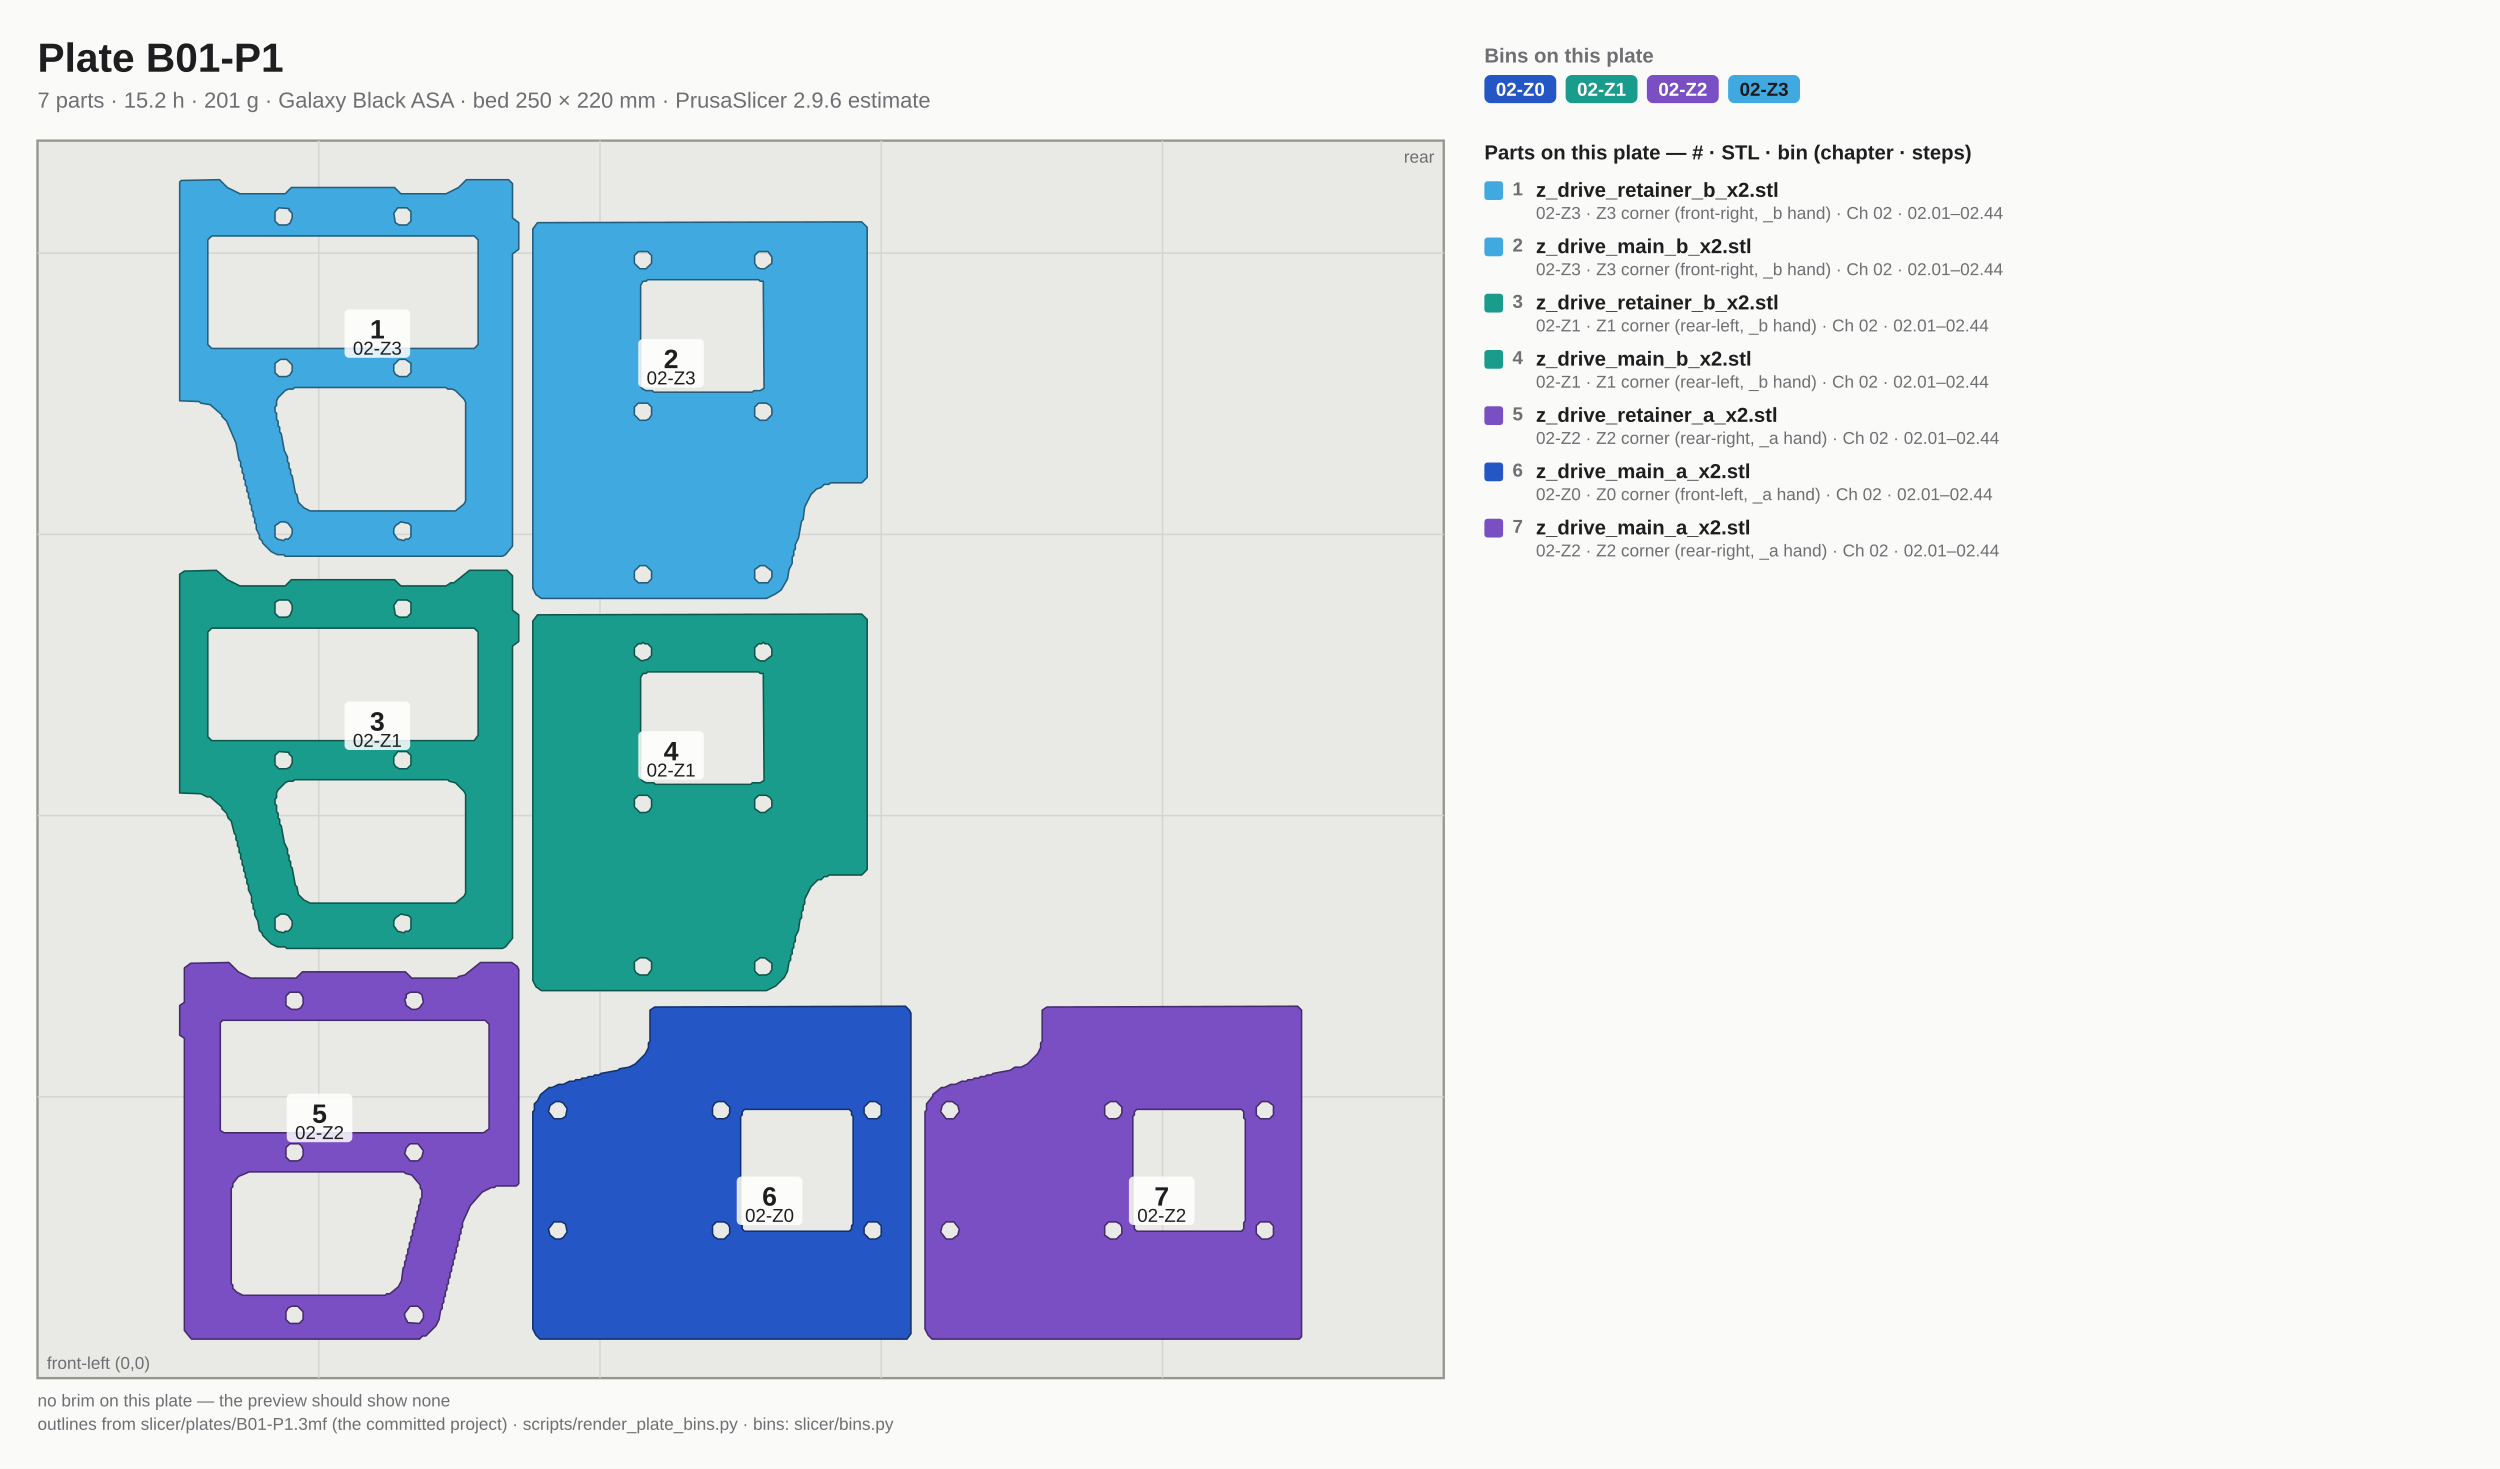
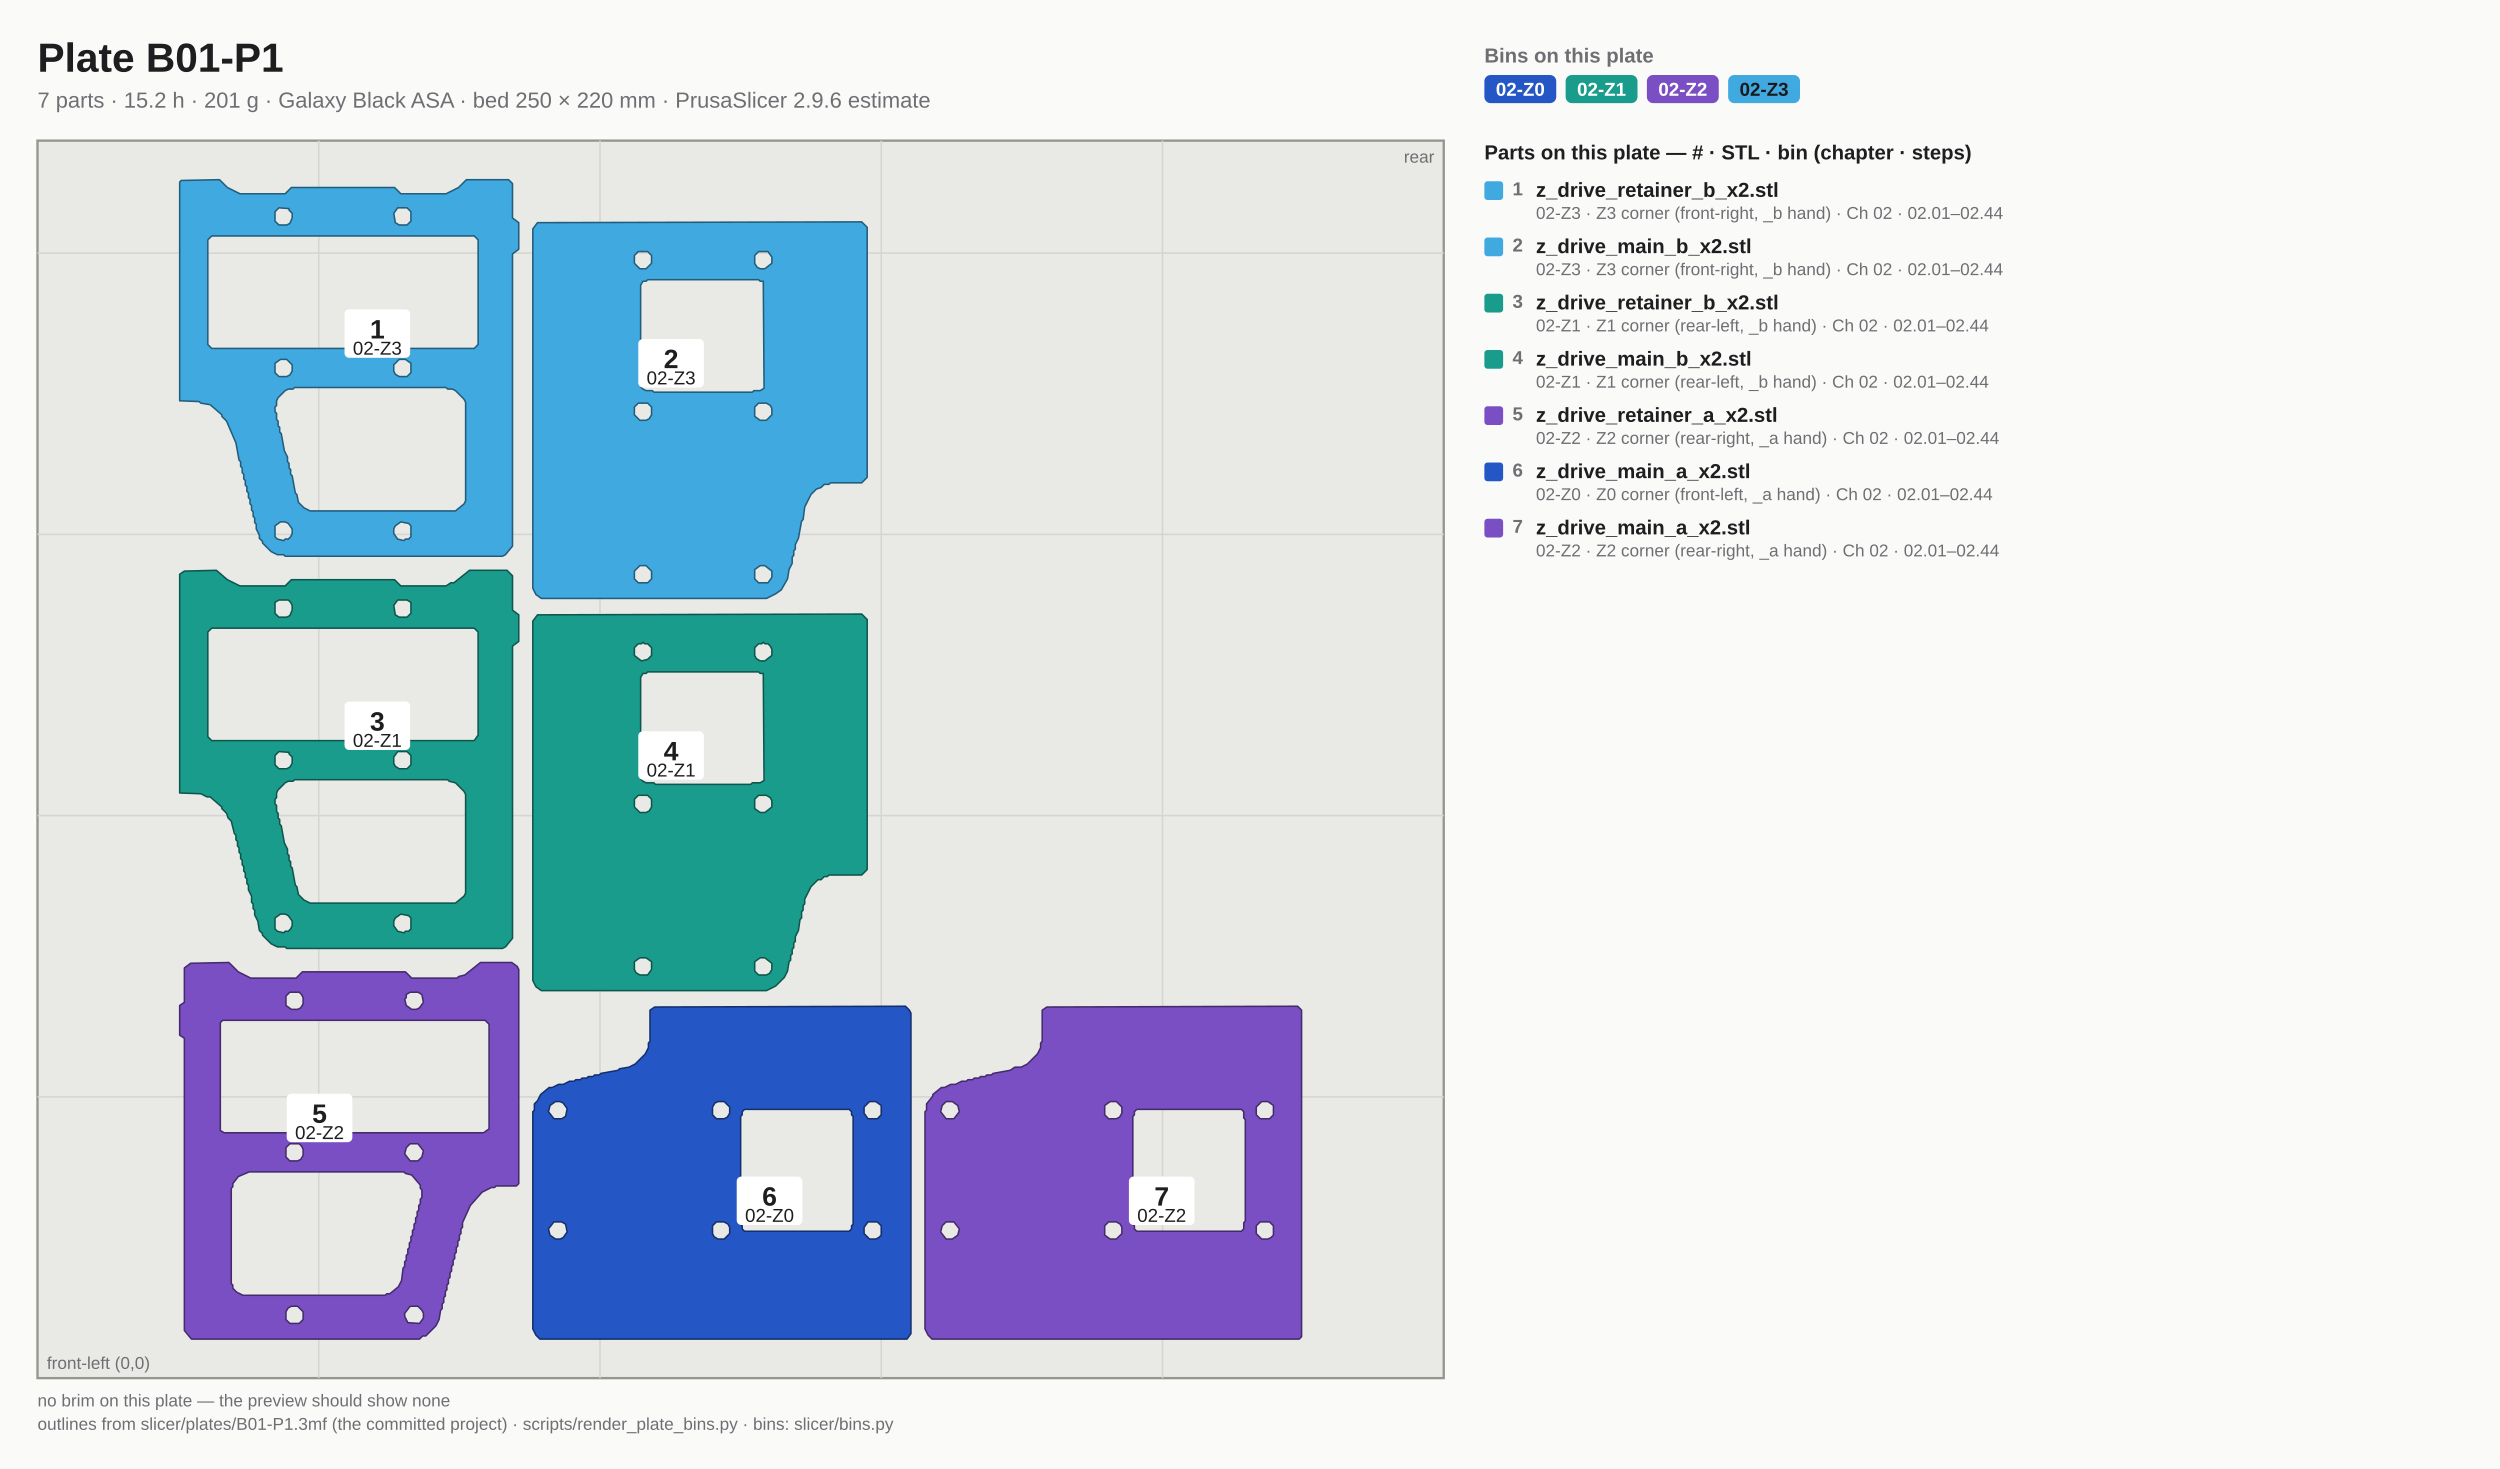
<svg xmlns="http://www.w3.org/2000/svg" width="1600" height="940" viewBox="0 0 1600 940" font-family="Arial, Helvetica, 'DejaVu Sans', sans-serif">
  <rect x="0" y="0" width="1600" height="940" fill="#fafaf9" />
  <text x="24.0" y="45.9" font-size="26" fill="#1e1e20" text-anchor="start" font-weight="bold">Plate B01-P1</text>
  <text x="24.0" y="68.9" font-size="14" fill="#6e6e73" text-anchor="start">7 parts  ·  15.2 h  ·  201 g  ·  Galaxy Black ASA  ·  bed 250 × 220 mm  ·  PrusaSlicer 2.9.6 estimate</text>
  <rect x="24.0" y="90.0" width="900.0" height="792.0" fill="#e9e9e6" stroke="#96968f" stroke-width="1.5" />
  <line x1="204.0" y1="90.0" x2="204.0" y2="882.0" stroke="#d5d5d1" stroke-width="1.0" />
  <line x1="384.0" y1="90.0" x2="384.0" y2="882.0" stroke="#d5d5d1" stroke-width="1.0" />
  <line x1="564.0" y1="90.0" x2="564.0" y2="882.0" stroke="#d5d5d1" stroke-width="1.0" />
  <line x1="744.0" y1="90.0" x2="744.0" y2="882.0" stroke="#d5d5d1" stroke-width="1.0" />
  <line x1="24.0" y1="702.0" x2="924.0" y2="702.0" stroke="#d5d5d1" stroke-width="1.0" />
  <line x1="24.0" y1="522.0" x2="924.0" y2="522.0" stroke="#d5d5d1" stroke-width="1.0" />
  <line x1="24.0" y1="342.0" x2="924.0" y2="342.0" stroke="#d5d5d1" stroke-width="1.0" />
  <line x1="24.0" y1="162.0" x2="924.0" y2="162.0" stroke="#d5d5d1" stroke-width="1.0" />
  <text x="30.0" y="876.1" font-size="11" fill="#6e6e73" text-anchor="start">front-left (0,0)</text>
  <text x="918.0" y="104.1" font-size="11" fill="#6e6e73" text-anchor="end">rear</text>
  <path d="M419.0,644.5 579.5,644.0 582.0,646.5 583.0,648.5 583.0,853.5 580.5,857.0 345.5,857.0 343.0,854.5 341.0,850.5 341.0,711.5 342.0,710.5 342.0,706.5 344.0,704.5 346.0,700.5 351.5,696.0 353.5,696.0 357.5,694.0 360.5,694.0 364.5,692.0 367.5,692.0 368.5,691.0 371.5,691.0 372.5,690.0 375.5,690.0 376.5,689.0 379.5,689.0 380.5,688.0 383.5,688.0 384.5,687.0 395.5,685.0 396.5,684.0 402.5,683.0 406.5,681.0 413.0,674.5 415.0,670.5 415.0,667.5 416.0,666.5 416.0,646.5Z M355.5,705.0 352.0,707.5 351.0,711.5 354.5,716.0 359.5,716.0 362.0,714.5 363.0,709.5 360.5,706.0 358.5,705.0Z M459.5,705.0 457.5,706.0 456.0,708.5 456.0,713.5 458.5,716.0 463.5,716.0 465.5,715.0 467.0,712.5 467.0,708.5 463.5,705.0Z M556.5,705.0 553.0,708.5 553.0,712.5 555.5,716.0 561.5,716.0 564.0,713.5 564.0,707.5 560.5,705.0Z M476.5,710.0 475.0,711.5 475.0,713.5 474.0,714.5 474.0,783.5 475.0,784.5 475.0,786.5 476.5,788.0 543.5,788.0 545.0,786.5 545.0,784.5 546.0,783.5 546.0,714.5 545.0,713.5 545.0,711.5 543.5,710.0Z M354.5,782.0 351.0,786.5 352.0,790.5 355.5,793.0 358.5,793.0 360.5,792.0 363.0,788.5 362.0,783.5 359.5,782.0Z M458.5,782.0 456.0,784.5 456.0,789.5 457.0,791.5 459.5,793.0 463.5,793.0 467.0,789.5 467.0,785.5 466.0,783.5 463.5,782.0Z M555.5,782.0 553.0,785.5 553.0,789.5 556.5,793.0 560.5,793.0 562.5,792.0 564.0,790.5 564.0,784.5 561.5,782.0Z" fill-rule="evenodd" fill="#2457c5" stroke="#14306c" stroke-width="1.0" stroke-linejoin="round" />
  <path d="M670.0,644.5 830.5,644.0 833.0,646.5 833.0,855.5 831.5,857.0 596.5,857.0 594.0,854.5 592.0,850.5 592.0,711.5 593.0,710.5 593.0,706.5 597.0,701.5 597.0,700.5 602.5,696.0 604.5,696.0 608.5,694.0 611.5,694.0 615.5,692.0 618.5,692.0 619.5,691.0 622.5,691.0 623.5,690.0 626.5,690.0 627.5,689.0 630.5,689.0 631.5,688.0 634.5,688.0 635.5,687.0 646.5,685.0 649.5,683.0 653.5,683.0 657.5,681.0 664.0,674.5 666.0,670.5 666.0,667.5 667.0,666.5 667.0,646.5Z M605.5,705.0 603.0,707.5 602.0,711.5 605.5,716.0 610.5,716.0 614.0,711.5 613.0,707.5 609.5,705.0Z M710.5,705.0 707.0,707.5 707.0,713.5 709.5,716.0 714.5,716.0 716.5,715.0 718.0,712.5 718.0,708.5 714.5,705.0Z M807.5,705.0 804.0,708.5 804.0,713.5 806.5,716.0 812.5,716.0 815.0,713.5 815.0,707.5 811.5,705.0Z M727.5,710.0 726.0,711.5 726.0,713.5 725.0,714.5 725.0,783.5 726.0,784.5 726.0,786.5 727.5,788.0 794.5,788.0 796.0,786.5 796.0,782.5 797.0,781.5 797.0,716.5 796.0,715.5 796.0,711.5 794.5,710.0Z M605.5,782.0 603.0,784.5 602.0,788.5 605.5,793.0 609.5,793.0 613.0,790.5 614.0,786.5 610.5,782.0Z M709.5,782.0 707.0,784.5 707.0,790.5 710.5,793.0 714.5,793.0 718.0,789.5 718.0,785.5 717.0,783.5 714.5,782.0Z M806.5,782.0 804.0,784.5 804.0,789.5 807.5,793.0 811.5,793.0 813.5,792.0 815.0,790.5 815.0,784.5 812.5,782.0Z" fill-rule="evenodd" fill="#7b4fc4" stroke="#442b6c" stroke-width="1.0" stroke-linejoin="round" />
  <path d="M344.0,393.5 551.5,393.0 555.0,396.5 555.0,556.5 551.5,560.0 530.5,560.0 529.5,561.0 527.5,561.0 525.5,563.0 523.5,563.0 519.0,567.5 515.0,575.5 515.0,578.5 514.0,579.5 514.0,582.5 513.0,583.5 513.0,587.5 512.0,588.5 511.0,595.5 509.0,599.5 509.0,602.5 508.0,603.5 508.0,606.5 507.0,607.5 507.0,610.5 506.0,611.5 506.0,614.5 505.0,615.5 504.0,621.5 502.0,625.5 496.5,631.0 490.5,634.0 346.5,634.0 343.0,631.5 341.0,627.5 341.0,397.5Z M411.5,411.0 410.5,412.0 408.5,412.0 406.0,414.5 406.0,419.5 410.5,423.0 414.5,422.0 417.0,419.5 417.0,414.5 414.5,412.0 412.5,412.0Z M488.5,411.0 487.5,412.0 485.5,412.0 483.0,414.5 483.0,419.5 484.0,421.5 486.5,423.0 489.5,423.0 494.0,419.5 494.0,415.5 493.0,413.5 491.5,412.0 489.5,412.0Z M414.5,430.0 413.5,431.0 411.5,431.0 410.0,433.5 410.0,498.5 411.5,500.0 413.5,501.0 418.5,501.0 419.5,502.0 480.5,502.0 481.5,501.0 486.5,501.0 489.0,499.5 488.5,431.0 486.5,431.0 485.5,430.0Z M408.5,509.0 406.0,511.5 406.0,516.5 409.5,520.0 413.5,520.0 415.5,519.0 417.0,516.5 417.0,511.5 414.5,509.0Z M485.5,509.0 483.0,511.5 483.0,517.5 486.5,520.0 489.5,520.0 494.0,516.5 494.0,512.5 493.0,510.5 490.5,509.0Z M409.5,613.0 406.0,615.5 406.0,620.5 407.0,622.5 409.5,624.0 414.5,624.0 417.0,620.5 417.0,615.5 413.5,613.0Z M486.5,613.0 483.0,615.5 483.0,621.5 485.5,624.0 490.5,624.0 492.5,623.0 494.0,620.5 494.0,616.5 489.5,613.0Z" fill-rule="evenodd" fill="#1a9c8c" stroke="#0e564d" stroke-width="1.0" stroke-linejoin="round" />
  <path d="M344.0,142.5 551.5,142.0 555.0,145.5 555.0,305.5 551.5,309.0 531.5,309.0 530.5,310.0 527.5,310.0 525.5,312.0 522.5,313.0 519.0,316.5 515.0,324.5 514.0,332.5 513.0,333.5 511.0,344.5 509.0,348.5 509.0,351.5 508.0,352.5 508.0,355.5 507.0,356.5 507.0,360.5 505.0,364.5 504.0,370.5 500.0,377.5 496.5,380.0 490.5,383.0 346.5,383.0 343.0,380.5 341.0,376.5 341.0,146.5Z M408.5,161.0 406.0,163.5 406.0,168.5 409.5,172.0 413.5,172.0 417.0,168.5 417.0,163.5 414.5,161.0Z M485.5,161.0 483.0,163.5 483.0,168.5 484.5,171.0 486.5,172.0 489.5,172.0 494.0,168.5 494.0,164.5 491.5,161.0Z M414.5,179.0 413.5,180.0 411.5,180.0 410.0,182.5 410.0,247.5 411.5,249.0 413.5,250.0 417.5,250.0 418.5,251.0 481.5,251.0 482.5,250.0 486.5,250.0 489.0,248.5 488.5,180.0 486.5,180.0 485.5,179.0Z M408.5,258.0 406.0,260.5 406.0,265.5 409.5,269.0 413.5,269.0 415.5,268.0 417.0,265.5 417.0,260.5 414.5,258.0Z M485.5,258.0 483.0,260.5 483.0,266.5 486.5,269.0 490.5,269.0 494.0,265.5 494.0,261.5 493.0,259.5 490.5,258.0Z M409.5,362.0 406.0,365.5 406.0,370.5 408.5,373.0 414.5,373.0 417.0,370.5 417.0,365.5 413.5,362.0Z M486.5,362.0 483.0,364.5 483.0,370.5 485.5,373.0 491.5,373.0 494.0,369.5 494.0,365.5 489.5,362.0Z" fill-rule="evenodd" fill="#3fa9e0" stroke="#235d7b" stroke-width="1.0" stroke-linejoin="round" />
  <path d="M122.0,616.5 146.5,616.0 152.5,622.0 160.5,626.0 189.5,626.0 193.5,622.0 259.5,622.0 263.5,626.0 292.5,626.0 293.5,625.0 297.5,624.0 307.5,616.0 327.5,616.0 331.0,618.5 332.0,620.5 332.0,757.5 330.5,759.0 317.5,759.0 316.5,760.0 314.5,760.0 308.5,763.0 301.0,771.5 296.0,782.5 296.0,785.5 295.0,786.5 295.0,789.5 294.0,790.5 294.0,793.5 293.0,794.5 293.0,797.5 292.0,798.5 292.0,801.5 291.0,802.5 291.0,805.5 290.0,806.5 290.0,809.5 289.0,810.5 289.0,813.5 288.0,814.5 288.0,817.5 287.0,818.5 287.0,821.5 286.0,822.5 286.0,825.5 285.0,826.5 285.0,829.5 284.0,830.5 284.0,833.5 283.0,834.5 283.0,837.5 282.0,838.5 281.0,844.5 279.0,848.5 272.5,855.0 270.5,855.0 268.5,857.0 122.5,857.0 118.0,851.5 118.0,664.5 115.0,662.5 115.0,643.5 118.0,641.5 118.0,619.5Z M185.5,635.0 183.0,637.5 183.0,643.5 186.5,646.0 190.5,646.0 192.5,645.0 194.0,642.5 194.0,638.5 193.0,636.5 191.5,635.0Z M262.5,635.0 260.0,636.5 260.0,638.5 259.0,639.5 260.0,643.5 263.5,646.0 266.5,646.0 268.5,645.0 271.0,641.5 270.0,636.5 267.5,635.0Z M142.5,653.0 141.0,654.5 141.0,723.5 143.5,725.0 309.5,725.0 313.0,722.5 313.0,655.5 310.5,653.0Z M185.5,732.0 183.0,734.5 183.0,740.5 185.5,743.0 190.5,743.0 192.5,742.0 194.0,739.5 194.0,735.5 193.0,733.5 191.5,732.0Z M262.5,732.0 260.0,734.5 259.0,738.5 262.5,743.0 267.5,743.0 270.0,740.5 271.0,736.5 267.5,732.0Z M159.5,750.0 152.5,753.0 149.0,757.5 149.0,759.5 148.0,760.5 148.0,821.5 149.0,822.5 149.0,824.5 151.5,827.0 155.5,829.0 246.5,829.0 247.5,828.0 249.5,828.0 255.0,823.5 257.0,819.5 258.0,811.5 259.0,810.5 259.0,807.5 260.0,806.5 260.0,803.5 261.0,802.5 261.0,799.5 262.0,798.5 262.0,795.5 263.0,794.5 263.0,791.5 264.0,790.5 264.0,787.5 265.0,786.5 265.0,783.5 266.0,782.5 266.0,779.5 267.0,778.5 267.0,775.5 268.0,774.5 268.0,771.5 269.0,770.5 269.0,767.5 270.0,766.5 270.0,761.5 269.0,760.5 269.0,758.5 263.5,752.0 259.5,751.0 258.5,750.0Z M186.5,836.0 184.5,837.0 183.0,839.5 183.0,844.5 185.5,847.0 191.5,847.0 194.0,844.5 194.0,839.5 190.5,836.0Z M262.5,836.0 259.0,840.5 259.0,842.5 261.0,846.5 268.5,847.0 271.0,843.5 271.0,840.5 270.0,838.5 267.5,836.0Z" fill-rule="evenodd" fill="#7b4fc4" stroke="#442b6c" stroke-width="1.0" stroke-linejoin="round" />
  <path d="M118.0,365.5 138.5,365.0 145.5,371.0 153.5,375.0 182.5,375.0 186.5,371.0 252.5,371.0 256.5,375.0 285.5,375.0 288.5,373.0 290.5,373.0 300.5,365.0 324.5,365.0 328.0,368.5 328.0,390.5 332.0,393.5 332.0,410.5 328.0,413.5 328.0,600.5 323.5,606.0 321.5,607.0 183.5,607.0 182.5,606.0 177.5,606.0 173.5,604.0 168.0,598.5 168.0,597.5 166.0,595.5 165.0,589.5 163.0,585.5 163.0,582.5 162.0,581.5 162.0,578.5 161.0,577.5 161.0,573.5 159.0,569.5 159.0,566.5 158.0,565.5 158.0,562.5 157.0,561.5 157.0,558.5 156.0,557.5 156.0,554.5 155.0,553.5 155.0,550.5 154.0,549.5 154.0,546.5 153.0,545.5 153.0,542.5 152.0,541.5 152.0,538.5 151.0,537.5 151.0,534.5 150.0,533.5 148.0,525.5 146.0,523.5 145.0,520.5 142.0,517.5 142.0,516.5 134.5,510.0 132.5,510.0 128.5,508.0 115.0,507.5 115.0,367.5Z M178.5,384.0 176.0,385.5 176.0,392.5 178.5,395.0 183.5,395.0 185.5,394.0 187.0,390.5 187.0,387.5 186.0,385.5 184.5,384.0Z M254.5,384.0 252.0,387.5 253.0,393.5 255.5,395.0 260.5,395.0 263.0,392.5 263.0,385.5 260.5,384.0Z M135.5,402.0 133.0,404.5 133.0,471.5 135.5,474.0 303.5,474.0 306.0,470.5 306.0,404.5 303.5,402.0Z M178.5,481.0 176.0,483.5 176.0,489.5 178.5,492.0 183.5,492.0 185.5,491.0 187.0,488.5 187.0,484.5 185.0,482.5 185.0,481.5Z M254.5,481.0 252.0,484.5 252.0,488.5 253.0,490.5 255.5,492.0 260.5,492.0 263.0,489.5 263.0,483.5 260.5,481.0Z M188.5,499.0 187.5,500.0 184.5,500.0 182.5,501.0 178.0,505.5 177.0,507.5 177.0,510.5 176.0,511.5 176.0,514.5 177.0,515.5 177.0,519.5 178.0,520.5 178.0,523.5 179.0,524.5 179.0,527.5 180.0,528.5 182.0,539.5 184.0,543.5 184.0,546.5 185.0,547.5 185.0,550.5 186.0,551.5 186.0,554.5 187.0,555.5 189.0,566.5 190.0,567.5 191.0,572.5 194.5,576.0 198.5,578.0 291.5,578.0 297.0,573.5 298.0,571.5 298.0,508.5 297.0,506.5 291.5,501.0 287.5,500.0 286.5,499.0Z M179.5,585.0 176.0,587.5 176.0,594.5 177.5,596.0 181.5,597.0 182.5,596.0 184.5,596.0 186.0,594.5 187.0,592.5 187.0,589.5 184.5,586.0 182.5,585.0Z M256.5,585.0 253.0,587.5 252.0,589.5 252.0,592.5 254.5,596.0 258.5,597.0 259.5,596.0 261.5,596.0 263.0,594.5 263.0,587.5 261.5,586.0Z" fill-rule="evenodd" fill="#1a9c8c" stroke="#0e564d" stroke-width="1.0" stroke-linejoin="round" />
  <path d="M116.0,115.5 140.5,115.0 145.5,120.0 153.5,124.0 182.5,124.0 186.5,120.0 252.5,120.0 256.5,124.0 285.5,124.0 293.5,120.0 298.5,115.0 325.5,115.0 328.0,117.5 328.0,139.5 332.0,142.5 332.0,159.5 328.0,162.5 328.0,349.5 323.5,355.0 321.5,356.0 182.5,356.0 181.5,355.0 177.5,355.0 173.5,353.0 168.0,347.5 168.0,346.5 166.0,344.5 166.0,342.5 164.0,338.5 164.0,335.5 163.0,334.5 163.0,331.5 162.0,330.5 162.0,327.5 161.0,326.5 161.0,323.5 160.0,322.5 160.0,319.5 159.0,318.5 159.0,315.5 158.0,314.5 158.0,311.5 157.0,310.5 157.0,307.5 156.0,306.5 156.0,303.5 155.0,302.5 155.0,299.5 154.0,298.5 154.0,295.5 153.0,294.5 151.0,283.5 145.0,269.5 142.0,266.5 142.0,265.5 134.5,259.0 128.5,258.0 127.5,257.0 115.0,256.5 115.0,116.5Z M178.5,133.0 176.0,135.5 176.0,141.5 178.5,144.0 183.5,144.0 185.5,143.0 187.0,139.5 187.0,136.5 185.0,134.5 185.0,133.5Z M254.5,133.0 252.0,136.5 253.0,142.5 255.5,144.0 260.5,144.0 263.0,141.5 263.0,135.5 260.5,133.0Z M135.5,151.0 133.0,153.5 133.0,220.5 135.5,223.0 303.5,223.0 306.0,220.5 306.0,153.5 303.5,151.0Z M179.5,230.0 176.0,232.5 176.0,238.5 178.5,241.0 183.5,241.0 185.5,240.0 187.0,237.5 187.0,233.5 183.5,230.0Z M255.5,230.0 252.0,233.5 252.0,237.5 253.0,239.5 255.5,241.0 260.5,241.0 263.0,238.5 263.0,232.5 259.5,230.0Z M188.5,248.0 187.5,249.0 184.5,249.0 182.5,250.0 178.0,254.5 177.0,256.5 177.0,259.5 176.0,260.5 176.0,263.5 177.0,264.5 177.0,268.5 178.0,269.5 178.0,272.5 179.0,273.5 179.0,276.5 180.0,277.5 182.0,288.5 184.0,292.5 184.0,295.5 185.0,296.5 185.0,299.5 186.0,300.5 186.0,303.5 187.0,304.5 189.0,315.5 190.0,316.5 191.0,321.5 194.5,325.0 198.5,327.0 291.5,327.0 297.0,322.5 298.0,320.5 298.0,257.5 297.0,255.5 291.5,250.0 289.5,249.0 286.5,249.0 285.5,248.0Z M179.5,334.0 176.0,336.5 176.0,343.5 177.5,345.0 181.5,346.0 182.5,345.0 184.5,345.0 186.0,343.5 187.0,341.5 187.0,338.5 184.5,335.0 182.5,334.0Z M256.5,334.0 253.0,336.5 252.0,338.5 252.0,341.5 254.5,345.0 258.5,346.0 259.5,345.0 261.5,345.0 263.0,343.5 263.0,336.5 261.5,335.0Z" fill-rule="evenodd" fill="#3fa9e0" stroke="#235d7b" stroke-width="1.0" stroke-linejoin="round" />
-   <rect x="408.5" y="468.0" width="42.0" height="31.0" rx="3.0" fill="#ffffff" fill-opacity="0.84" />
+   <rect x="408.5" y="468.0" width="42.0" height="31.0" rx="3.0" fill="#ffffff" />
  <text x="429.5" y="486.6" font-size="17" fill="#1e1e20" text-anchor="middle" font-weight="bold">4</text>
  <text x="429.5" y="497.0" font-size="12" fill="#1e1e20" text-anchor="middle">02-Z1</text>
-   <rect x="408.5" y="217.0" width="42.0" height="31.0" rx="3.0" fill="#ffffff" fill-opacity="0.84" />
+   <rect x="408.5" y="217.0" width="42.0" height="31.0" rx="3.0" fill="#ffffff" />
  <text x="429.5" y="235.6" font-size="17" fill="#1e1e20" text-anchor="middle" font-weight="bold">2</text>
  <text x="429.5" y="246.0" font-size="12" fill="#1e1e20" text-anchor="middle">02-Z3</text>
-   <rect x="471.5" y="753.0" width="42.0" height="31.0" rx="3.0" fill="#ffffff" fill-opacity="0.84" />
+   <rect x="471.5" y="753.0" width="42.0" height="31.0" rx="3.0" fill="#ffffff" />
  <text x="492.5" y="771.6" font-size="17" fill="#1e1e20" text-anchor="middle" font-weight="bold">6</text>
  <text x="492.5" y="782.0" font-size="12" fill="#1e1e20" text-anchor="middle">02-Z0</text>
-   <rect x="722.5" y="753.0" width="42.0" height="31.0" rx="3.0" fill="#ffffff" fill-opacity="0.84" />
+   <rect x="722.5" y="753.0" width="42.0" height="31.0" rx="3.0" fill="#ffffff" />
  <text x="743.5" y="771.6" font-size="17" fill="#1e1e20" text-anchor="middle" font-weight="bold">7</text>
  <text x="743.5" y="782.0" font-size="12" fill="#1e1e20" text-anchor="middle">02-Z2</text>
-   <rect x="183.5" y="700.0" width="42.0" height="31.0" rx="3.0" fill="#ffffff" fill-opacity="0.84" />
+   <rect x="183.5" y="700.0" width="42.0" height="31.0" rx="3.0" fill="#ffffff" />
  <text x="204.5" y="718.6" font-size="17" fill="#1e1e20" text-anchor="middle" font-weight="bold">5</text>
  <text x="204.5" y="729.0" font-size="12" fill="#1e1e20" text-anchor="middle">02-Z2</text>
-   <rect x="220.5" y="449.0" width="42.0" height="31.0" rx="3.0" fill="#ffffff" fill-opacity="0.84" />
+   <rect x="220.5" y="449.0" width="42.0" height="31.0" rx="3.0" fill="#ffffff" />
  <text x="241.5" y="467.6" font-size="17" fill="#1e1e20" text-anchor="middle" font-weight="bold">3</text>
  <text x="241.5" y="478.0" font-size="12" fill="#1e1e20" text-anchor="middle">02-Z1</text>
-   <rect x="220.5" y="198.0" width="42.0" height="31.0" rx="3.0" fill="#ffffff" fill-opacity="0.84" />
+   <rect x="220.5" y="198.0" width="42.0" height="31.0" rx="3.0" fill="#ffffff" />
  <text x="241.5" y="216.6" font-size="17" fill="#1e1e20" text-anchor="middle" font-weight="bold">1</text>
  <text x="241.5" y="227.0" font-size="12" fill="#1e1e20" text-anchor="middle">02-Z3</text>
  <text x="950.0" y="40.0" font-size="13" fill="#6e6e73" text-anchor="start" font-weight="bold">Bins on this plate</text>
  <rect x="950.0" y="48.0" width="46.0" height="18.0" rx="4.0" fill="#2457c5" />
  <text x="973.0" y="61.3" font-size="12" fill="#ffffff" text-anchor="middle" font-weight="bold">02-Z0</text>
  <rect x="1002.0" y="48.0" width="46.0" height="18.0" rx="4.0" fill="#1a9c8c" />
  <text x="1025.0" y="61.3" font-size="12" fill="#ffffff" text-anchor="middle" font-weight="bold">02-Z1</text>
  <rect x="1054.0" y="48.0" width="46.0" height="18.0" rx="4.0" fill="#7b4fc4" />
  <text x="1077.0" y="61.3" font-size="12" fill="#ffffff" text-anchor="middle" font-weight="bold">02-Z2</text>
  <rect x="1106.0" y="48.0" width="46.0" height="18.0" rx="4.0" fill="#3fa9e0" />
  <text x="1129.0" y="61.3" font-size="12" fill="#1a1a1e" text-anchor="middle" font-weight="bold">02-Z3</text>
  <text x="950.0" y="102.0" font-size="13" fill="#1e1e20" text-anchor="start" font-weight="bold">Parts on this plate  —  # · STL · bin (chapter · steps)</text>
  <rect x="950.0" y="116.0" width="12.0" height="12.0" rx="2.0" fill="#3fa9e0" />
  <text x="968.0" y="125.0" font-size="12" fill="#6e6e73" text-anchor="start" font-weight="bold">1</text>
  <text x="983.0" y="126.0" font-size="13" fill="#1e1e20" text-anchor="start" font-weight="bold">z_drive_retainer_b_x2.stl</text>
  <text x="983.0" y="140.1" font-size="11" fill="#6e6e73" text-anchor="start">02-Z3 · Z3 corner (front-right, _b hand) · Ch 02 · 02.01–02.44</text>
  <rect x="950.0" y="152.0" width="12.0" height="12.0" rx="2.0" fill="#3fa9e0" />
  <text x="968.0" y="161.0" font-size="12" fill="#6e6e73" text-anchor="start" font-weight="bold">2</text>
  <text x="983.0" y="162.0" font-size="13" fill="#1e1e20" text-anchor="start" font-weight="bold">z_drive_main_b_x2.stl</text>
  <text x="983.0" y="176.1" font-size="11" fill="#6e6e73" text-anchor="start">02-Z3 · Z3 corner (front-right, _b hand) · Ch 02 · 02.01–02.44</text>
  <rect x="950.0" y="188.0" width="12.0" height="12.0" rx="2.0" fill="#1a9c8c" />
  <text x="968.0" y="197.0" font-size="12" fill="#6e6e73" text-anchor="start" font-weight="bold">3</text>
  <text x="983.0" y="198.0" font-size="13" fill="#1e1e20" text-anchor="start" font-weight="bold">z_drive_retainer_b_x2.stl</text>
  <text x="983.0" y="212.1" font-size="11" fill="#6e6e73" text-anchor="start">02-Z1 · Z1 corner (rear-left, _b hand) · Ch 02 · 02.01–02.44</text>
  <rect x="950.0" y="224.0" width="12.0" height="12.0" rx="2.0" fill="#1a9c8c" />
  <text x="968.0" y="233.0" font-size="12" fill="#6e6e73" text-anchor="start" font-weight="bold">4</text>
  <text x="983.0" y="234.0" font-size="13" fill="#1e1e20" text-anchor="start" font-weight="bold">z_drive_main_b_x2.stl</text>
  <text x="983.0" y="248.1" font-size="11" fill="#6e6e73" text-anchor="start">02-Z1 · Z1 corner (rear-left, _b hand) · Ch 02 · 02.01–02.44</text>
  <rect x="950.0" y="260.0" width="12.0" height="12.0" rx="2.0" fill="#7b4fc4" />
  <text x="968.0" y="269.0" font-size="12" fill="#6e6e73" text-anchor="start" font-weight="bold">5</text>
  <text x="983.0" y="270.0" font-size="13" fill="#1e1e20" text-anchor="start" font-weight="bold">z_drive_retainer_a_x2.stl</text>
  <text x="983.0" y="284.1" font-size="11" fill="#6e6e73" text-anchor="start">02-Z2 · Z2 corner (rear-right, _a hand) · Ch 02 · 02.01–02.44</text>
  <rect x="950.0" y="296.0" width="12.0" height="12.0" rx="2.0" fill="#2457c5" />
  <text x="968.0" y="305.0" font-size="12" fill="#6e6e73" text-anchor="start" font-weight="bold">6</text>
  <text x="983.0" y="306.0" font-size="13" fill="#1e1e20" text-anchor="start" font-weight="bold">z_drive_main_a_x2.stl</text>
  <text x="983.0" y="320.1" font-size="11" fill="#6e6e73" text-anchor="start">02-Z0 · Z0 corner (front-left, _a hand) · Ch 02 · 02.01–02.44</text>
  <rect x="950.0" y="332.0" width="12.0" height="12.0" rx="2.0" fill="#7b4fc4" />
  <text x="968.0" y="341.0" font-size="12" fill="#6e6e73" text-anchor="start" font-weight="bold">7</text>
  <text x="983.0" y="342.0" font-size="13" fill="#1e1e20" text-anchor="start" font-weight="bold">z_drive_main_a_x2.stl</text>
  <text x="983.0" y="356.1" font-size="11" fill="#6e6e73" text-anchor="start">02-Z2 · Z2 corner (rear-right, _a hand) · Ch 02 · 02.01–02.44</text>
  <text x="24.0" y="900.1" font-size="11" fill="#6e6e73" text-anchor="start">no brim on this plate — the preview should show none</text>
  <text x="24.0" y="915.1" font-size="11" fill="#6e6e73" text-anchor="start">outlines from slicer/plates/B01-P1.3mf (the committed project) · scripts/render_plate_bins.py · bins: slicer/bins.py</text>
</svg>
